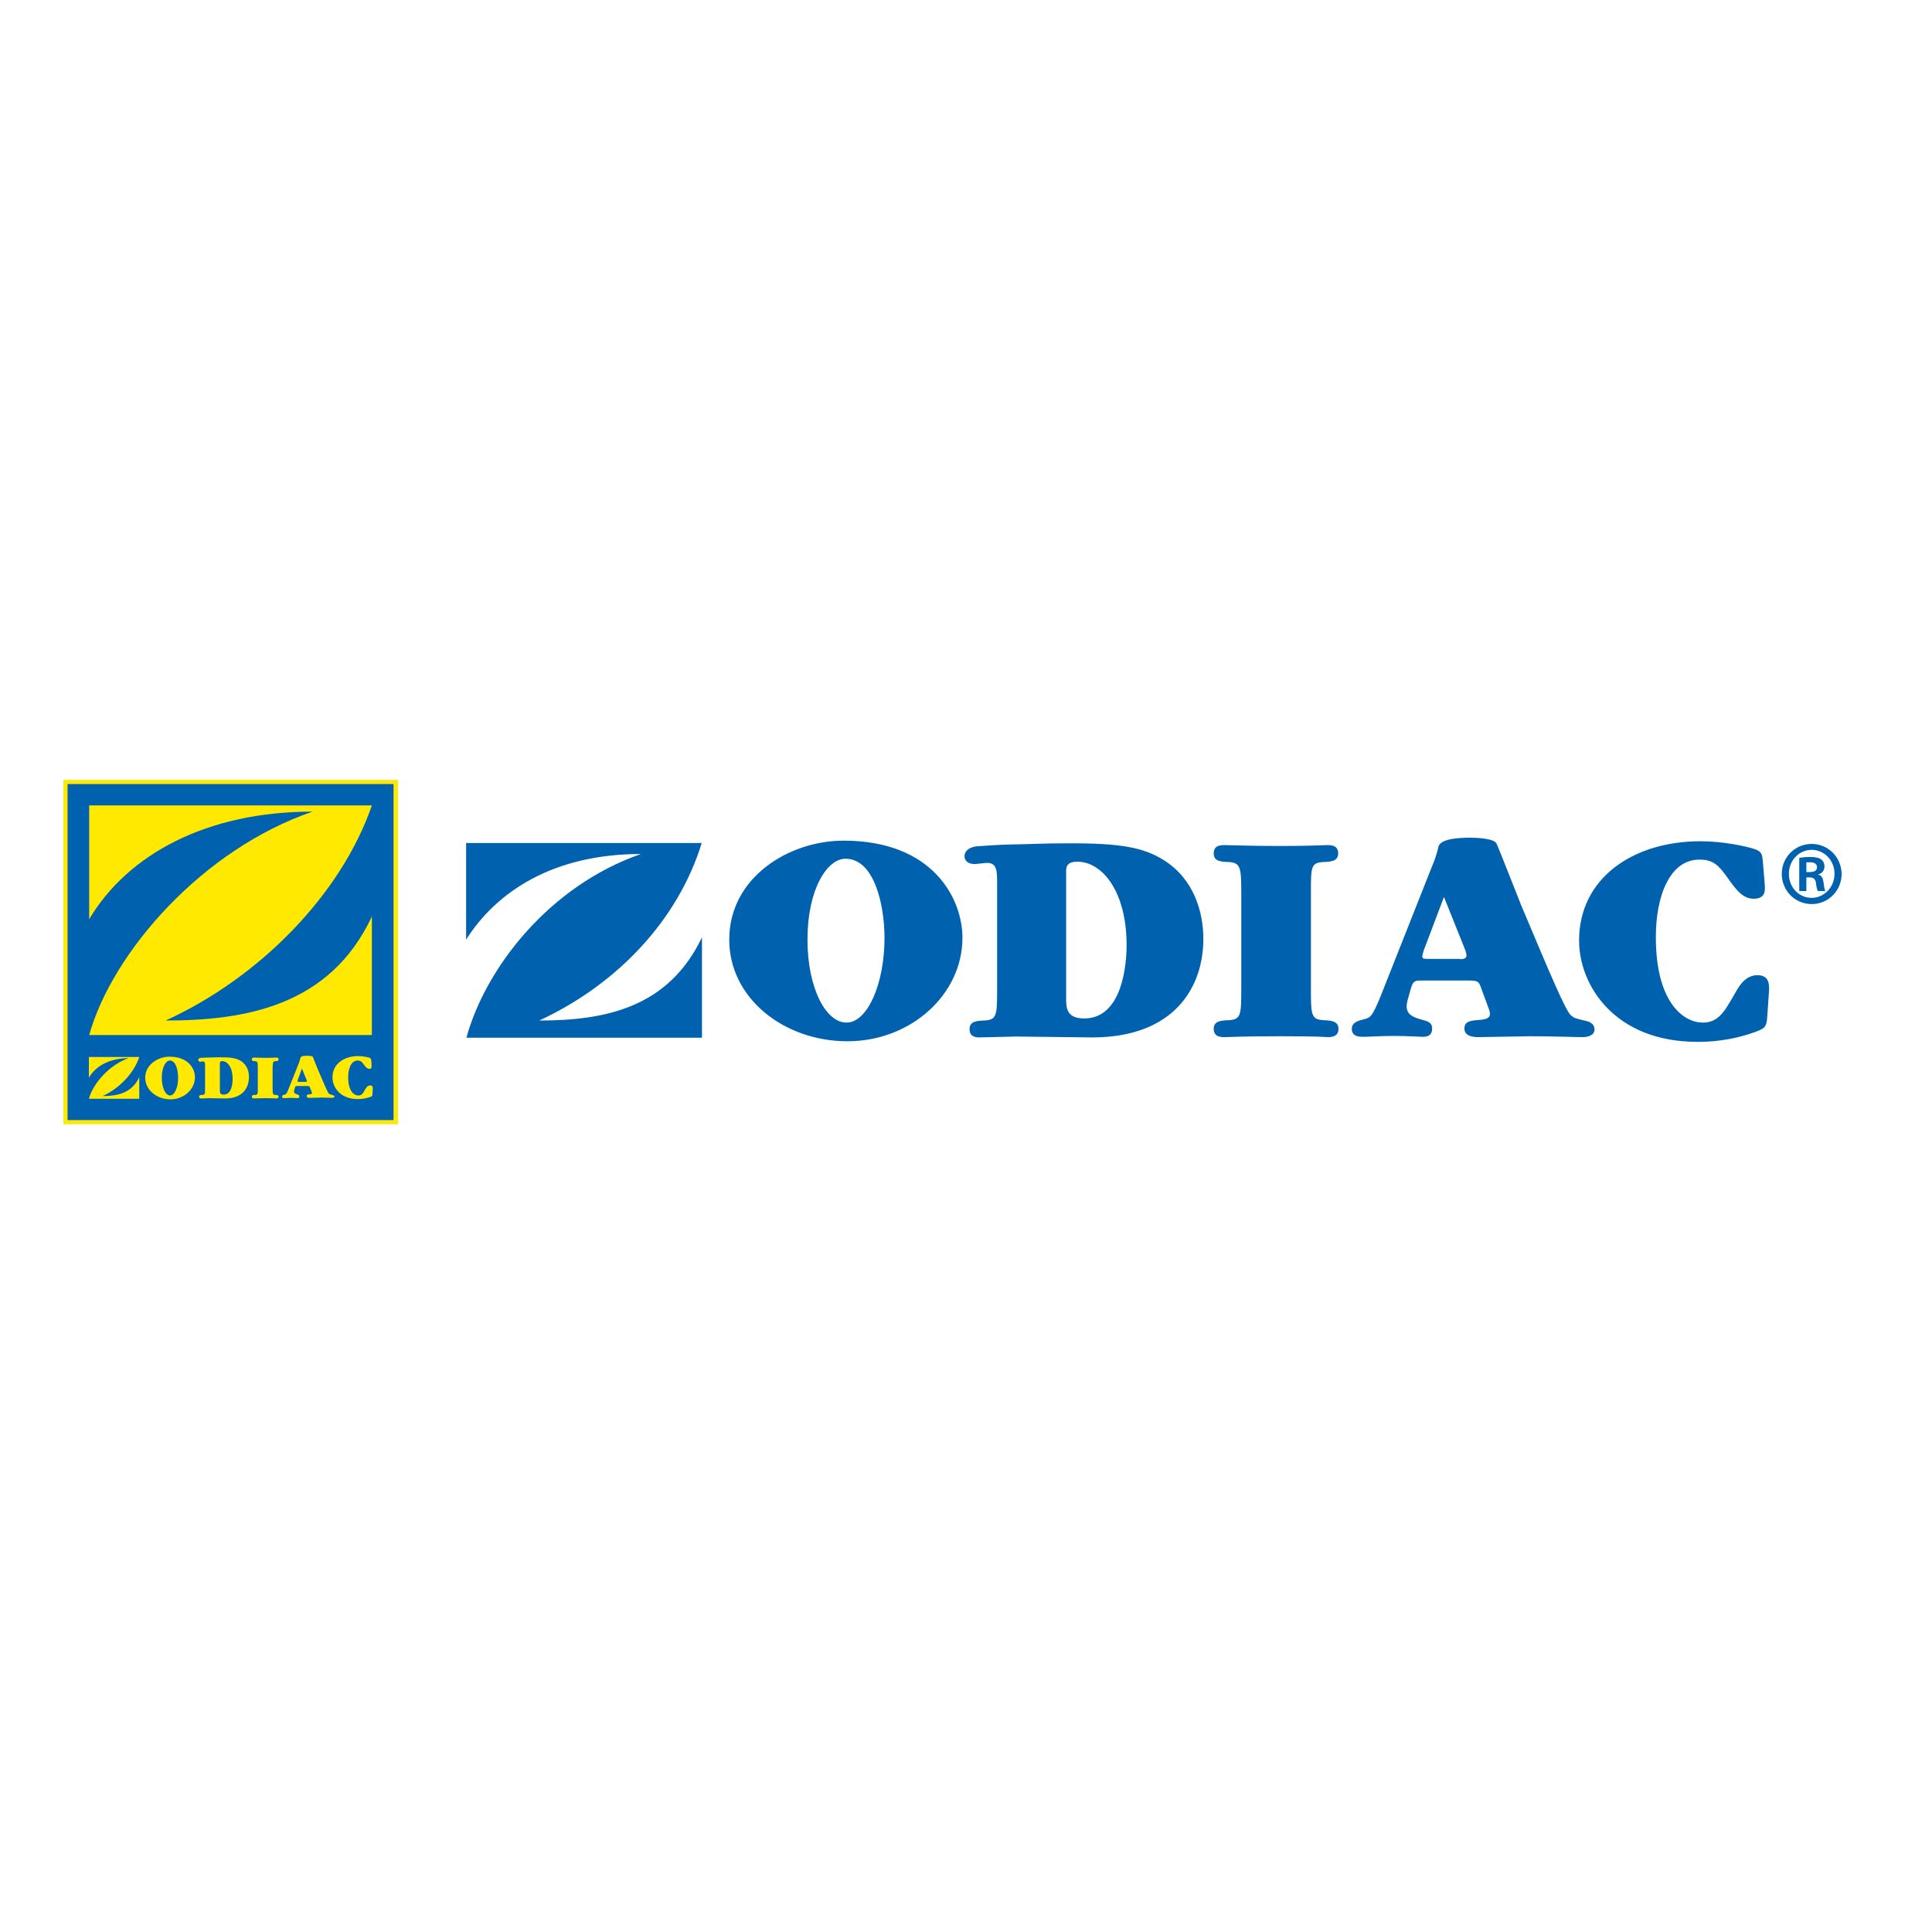
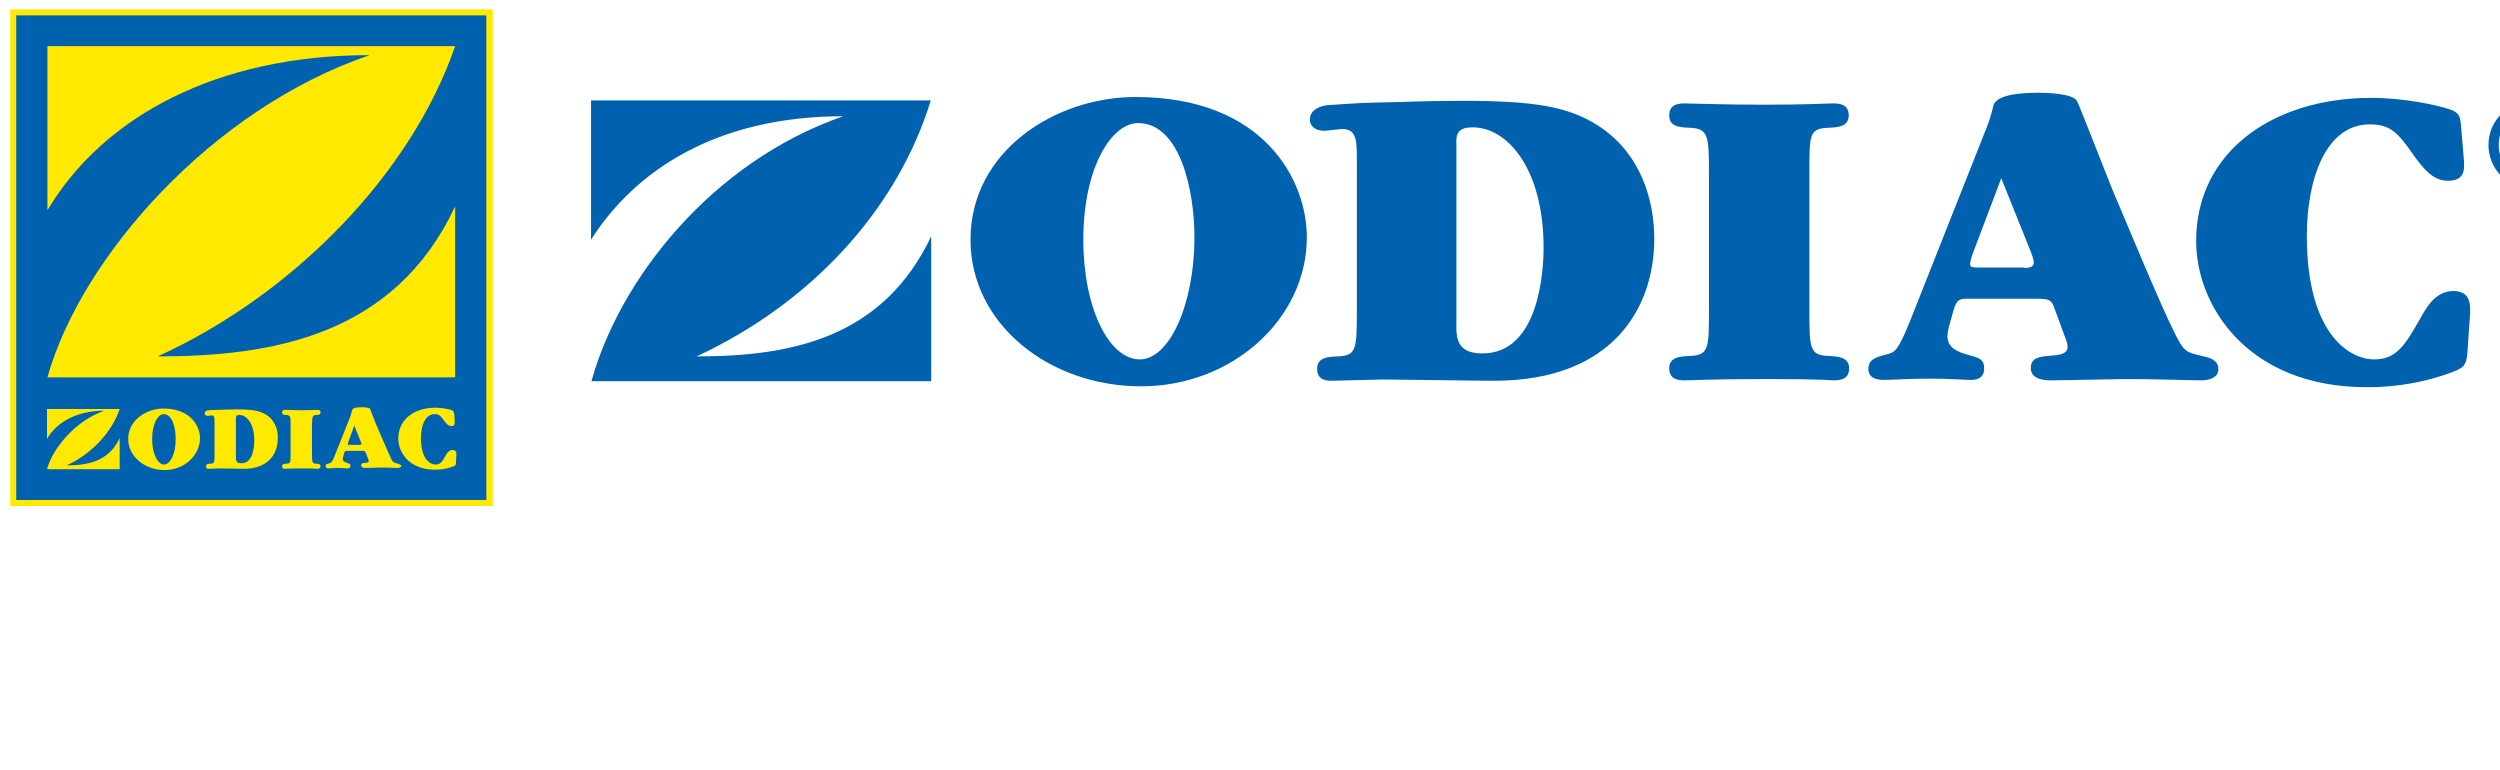
- <svg xmlns="http://www.w3.org/2000/svg" version="1.1" id="layer" x="0px" y="0px" viewBox="0 0 652 652" style="enable-background:new 0 0 652 652;" xml:space="preserve">
+ <svg xmlns="http://www.w3.org/2000/svg" version="1.1" id="layer" x="0px" y="0px" viewBox="19 261 585 180" style="enable-background:new 0 0 652 652;" xml:space="preserve">
  <style type="text/css">
	.st0{fill:#FFE900;}
	.st1{fill:#0062AF;}
</style>
  <rect x="21.4" y="263.2" class="st0" width="112.9" height="116.2" />
  <rect x="22.8" y="264.6" class="st1" width="110" height="113.4" />
  <path class="st0" d="M105.5,273.9c-37.2,12.7-67.6,47.5-75.4,75.4h95.4v-40c-14.2,30.3-42.9,35.1-69.6,35.1  c31.8-14.5,59.3-42.7,69.6-72.6H30.1v38.4C43.2,288.2,69.9,273.9,105.5,273.9 M34.6,369.9c5.7-2.6,10.6-7.7,12.4-13.2H30v7  c2.3-4,7.1-6.6,13.4-6.6c-6.6,2.3-12,8.6-13.4,13.7h17v-7.3C44.5,369,39.4,369.9,34.6,369.9 M57.2,356.6c-3.9,0-8.2,2.7-8.2,7.1  c0,4.2,4,7.3,8.5,7.3c4.6,0,8.3-3.4,8.3-7.5C65.8,360.7,63.6,356.6,57.2,356.6 M57.4,369.7c-1.5,0-2.8-2.5-2.8-6  c0-3.6,1.4-5.8,2.7-5.8c2.1,0,2.8,3.4,2.8,5.7C60.2,366.9,58.9,369.7,57.4,369.7 M81.2,358c-1.5-0.9-3.1-1.2-7-1.2  c-1.7,0-2.7,0.1-4.1,0.1c-1,0-2.2,0.1-2.3,0.1c-0.1,0-0.9,0.1-0.9,0.7c0,0.2,0.1,0.6,0.7,0.6l0.9-0.1c0.7,0,0.7,0.6,0.7,1.5v7.5  c0,2,0,2.3-1,2.3c-0.5,0-1,0.1-1,0.6c0,0.6,0.5,0.6,0.7,0.6c0.4,0,2.2-0.1,2.6-0.1c0.8,0,4.6,0.1,5.5,0.1c6,0,8-3.7,8-7.1  C84.1,361.7,83.4,359.3,81.2,358 M75.5,369.4c-1.3,0-1.3-0.7-1.3-1.6V359c0-0.6,0.1-0.9,0.8-0.9c1.8,0,3.5,2.1,3.5,6  C78.5,365.4,78.3,369.4,75.5,369.4 M93,358.1c0.5,0,1,0,1-0.6c0-0.6-0.5-0.6-0.8-0.6c-0.3,0-1.3,0.1-3.4,0.1c-2.1,0-3.6-0.1-4-0.1  c-0.2,0-0.8,0-0.8,0.6c0,0.6,0.5,0.6,1,0.6c1,0.1,1,0.4,1,2.3v6.8c0,2,0,2.3-1,2.3c-0.5,0-1,0.1-1,0.6c0,0.6,0.5,0.6,0.8,0.6  c0.4,0,1.1-0.1,4.1-0.1c2.8,0,3.1,0.1,3.3,0.1c0.2,0,0.8,0,0.8-0.6c0-0.5-0.5-0.6-1-0.6c-0.9,0-1-0.3-1-2.3v-6.9  C92.1,358.4,92.1,358.2,93,358.1 M112.1,369.5c-0.7-0.2-0.8-0.2-1.1-0.4c-0.4-0.4-1.5-3-3.6-7.9c-0.3-0.6-1.7-4.2-1.8-4.5  c-0.2-0.4-1.5-0.4-1.9-0.4c-0.7,0-2.2,0-2.3,0.7c-0.1,0.4-0.3,1.1-0.4,1.4l-3.7,9.3c-0.6,1.5-0.8,1.6-1.2,1.7  c-0.5,0.1-0.9,0.2-0.9,0.7c0,0.5,0.6,0.5,0.8,0.5c0.3,0,1.1-0.1,2.3-0.1c0.8,0,1.7,0.1,2,0.1c0.2,0,0.7,0,0.7-0.6  c0-0.5-0.3-0.5-0.8-0.7c-0.6-0.2-1-0.4-1-1l0.1-0.4l0.2-0.8c0.2-0.6,0.3-0.6,0.8-0.6h3.2c0.8,0,0.9,0,1.1,0.5l0.6,1.5l0.1,0.4  c0,0.3-0.5,0.4-0.7,0.4c-0.6,0-1.1,0.1-1.1,0.6c0,0.6,0.8,0.6,1,0.6c0.6,0,3.2-0.1,3.8-0.1c1.5,0,3.2,0.1,3.7,0.1  c0.3,0,0.9-0.1,0.9-0.5C112.8,369.7,112.3,369.6,112.1,369.5 M103.1,365.1h-2.4c-0.3,0-0.3,0-0.3-0.2l0.1-0.5l1.4-3.8l1.5,3.7  c0.1,0.3,0.2,0.4,0.2,0.6C103.5,365,103.4,365.1,103.1,365.1 M124.9,366.3c-0.9,0-1.3,0.8-1.7,1.4c-0.7,1.3-1.1,2-2.3,2  c-1.3,0-3.4-1.3-3.4-6.2c0-2.9,1-5.6,3.2-5.6c1,0,1.4,0.4,2.2,1.5c0.5,0.7,1,1.3,1.7,1.3c0.8,0,0.8-0.5,0.8-0.8v-0.4l-0.1-1.6  c-0.1-0.4-0.1-0.7-0.5-0.9c-0.6-0.2-2.3-0.6-3.9-0.6c-4.9,0-8.7,2.7-8.7,7.2c0,3.3,2.6,7.3,8.5,7.3c0.7,0,2.3,0,4.2-0.7  c0.6-0.2,0.8-0.3,0.8-1.1l0.1-1.8C125.8,367,125.8,366.3,124.9,366.3" />
  <path class="st1" d="M182,344.4c22.2,0,43.6-4.3,54.9-28.1v33.9h-79.5c6.5-23.6,27.9-51.2,58.9-62c-29.7,0-48.8,12.8-59,28.9v-32.6  h79.5C228.9,310.3,208.5,332.1,182,344.4 M392.8,290.3c10.1,6.4,13.3,17.4,13.3,26.6c0,16-9.6,33.2-37.5,33.2  c-4.1,0-22.2-0.3-25.8-0.3c-1.9,0-10.4,0.3-12.2,0.3c-0.9,0-3.4,0-3.4-2.8c0-2.7,2.6-2.8,4.8-2.9c4.4-0.2,4.5-1.5,4.5-10.8v-35.3  c0-4.3,0-7.1-3.4-7.1c-0.7,0-3.6,0.4-4.1,0.4c-2.7,0-3.5-1.5-3.5-2.6c0-2.8,3.5-3.4,4.3-3.4c0.5,0,6.1-0.5,10.9-0.6  c6.8-0.1,11.4-0.4,19.3-0.4C378.2,284.5,386,286,392.8,290.3 M365.9,343.7c13.1,0,14.3-18.9,14.3-24.7c0-18.3-8.3-28.2-16.6-28.2  c-3.2,0-4,1.3-3.8,4v41.4C359.7,340.2,359.9,343.7,365.9,343.7 M284.7,283.7c30.1,0,40.1,19.5,40.1,32.8c0,19.1-17.4,34.9-38.8,34.9  s-39.9-14.5-39.9-34.3C246.1,296.2,266.1,283.7,284.7,283.7 M285.7,345.1c7,0,12.8-13,12.8-28.6c0-10.8-3.3-26.7-13.2-26.7  c-6.1,0-12.8,10.2-12.8,27.3C272.5,333.3,278.6,345.1,285.7,345.1 M446.8,290.9c2.2-0.1,4.8-0.2,4.8-2.9c0-2.8-2.5-2.8-3.7-2.8  c-1.5,0-5.8,0.3-16.1,0.3c-9.7,0-16.7-0.3-18.5-0.3c-1.2,0-3.7,0-3.7,2.8c0,2.7,2.5,2.8,4.8,2.9c4.3,0.2,4.5,1.7,4.5,10.7v32  c0,9.1-0.1,10.5-4.5,10.7c-2.2,0.1-4.8,0.2-4.8,2.9c0,2.8,2.5,2.8,3.7,2.8c2.1,0,5.2-0.3,19.3-0.3c13.3,0,14.7,0.3,15.4,0.3  c1.1,0,3.7,0,3.7-2.8c0-2.6-2.5-2.8-4.8-2.9c-4.4-0.2-4.5-1.6-4.5-10.7v-32.3C442.4,292.4,442.4,291.1,446.8,290.9 M593.1,329.1  c-4.3,0-6.4,4-7.8,6.5c-3.4,5.9-5.4,9.5-10.7,9.5c-6.1,0-15.8-6.3-15.8-28.9c0-13.6,4.6-26.1,14.7-26.1c4.8,0,6.6,1.9,10.2,7.1  c2.4,3.3,4.6,6.1,8.1,6.1c3.8,0,3.8-2.5,3.8-3.7c0-0.2,0-0.8-0.1-1.8l-0.6-7.2c-0.2-2.1-0.3-3.2-2.6-4c-2.9-1-10.8-2.7-18.4-2.7  c-23,0-41,12.6-41,33.5c0,15.2,12.1,34.2,39.9,34.2c3.1,0,10.7-0.1,19.7-3.4c2.9-1.1,3.7-1.5,3.9-5.1l0.6-8.7  C597.1,332.3,597.1,329.1,593.1,329.1 M535.1,344.5c0.8,0.2,3,0.7,3,2.9c0,2.2-2.6,2.6-4,2.6c-2.6,0-10.6-0.3-17.6-0.3  c-2.5,0-14.7,0.3-17.5,0.3c-1.1,0-4.8,0-4.8-2.9c0-2.5,2.2-2.7,5.1-2.9c1.2-0.1,3.5-0.3,3.5-1.9c0-0.4,0-1-0.5-2.2l-2.5-6.8  c-0.8-2.4-1.4-2.4-5-2.4h-15c-2.2,0-2.9,0-3.7,2.8l-1.1,3.9c-0.2,0.8-0.3,1.6-0.3,2c0,2.6,1.9,3.6,4.7,4.4c2.6,0.7,3.9,1,3.9,3.2  c0,2.7-2.4,2.7-3.2,2.7c-1.1,0-5.6-0.3-9.2-0.3c-5.5,0-9.3,0.3-10.9,0.3c-1,0-3.8,0-3.8-2.6c0-2.3,2-2.8,4.4-3.4  c1.8-0.5,2.5-0.7,5.4-7.9l17.3-43.7c0.7-1.5,1.8-4.8,2.1-6.4c0.5-3,7.5-3.2,10.8-3.2c1.9,0,7.8,0.2,8.8,1.9c0.6,1.1,7.2,18.1,8.4,21  c9.6,22.8,14.9,35.4,16.7,37C531.2,343.6,531.7,343.7,535.1,344.5 M492.7,323.7c1.5,0,2.2-0.4,2.2-1.2c0-0.5-0.1-1.1-0.7-2.6  l-6.9-17.2l-6.7,17.7c-0.4,1.1-0.6,2-0.6,2.4c0,0.5,0.2,0.8,1.6,0.8H492.7 M611.4,284.8c-5.6,0-10.1,4.5-10.1,10.1  c0,5.7,4.5,10.2,10.1,10.2c5.6,0,10.1-4.5,10.1-10.2C621.4,289.3,617,284.8,611.4,284.8L611.4,284.8z M611.4,286.8  c4.3,0,7.7,3.6,7.7,8.1c0,4.5-3.5,8.1-7.7,8.1c-4.3,0-7.7-3.5-7.7-8.1C603.7,290.4,607.1,286.8,611.4,286.8L611.4,286.8z   M609.6,296.1h1.1c1.2,0,1.9,0.5,2.1,1.7c0.2,1.5,0.4,2.5,0.7,2.9h2.5c-0.2-0.4-0.4-1-0.6-2.8c-0.2-1.7-0.8-2.6-1.8-2.7v-0.1  c1.2-0.3,2.1-1.3,2.1-2.6c0-1.2-0.4-1.9-1-2.4c-0.8-0.6-1.9-0.9-3.9-0.9c-1.7,0-2.7,0.2-3.6,0.3v11.2h2.4V296.1z M609.6,291  c0.3,0,0.7,0,1.3,0c1.6,0,2.3,0.7,2.3,1.7c0,1.2-1.1,1.6-2.5,1.6h-1.1V291z" />
</svg>
